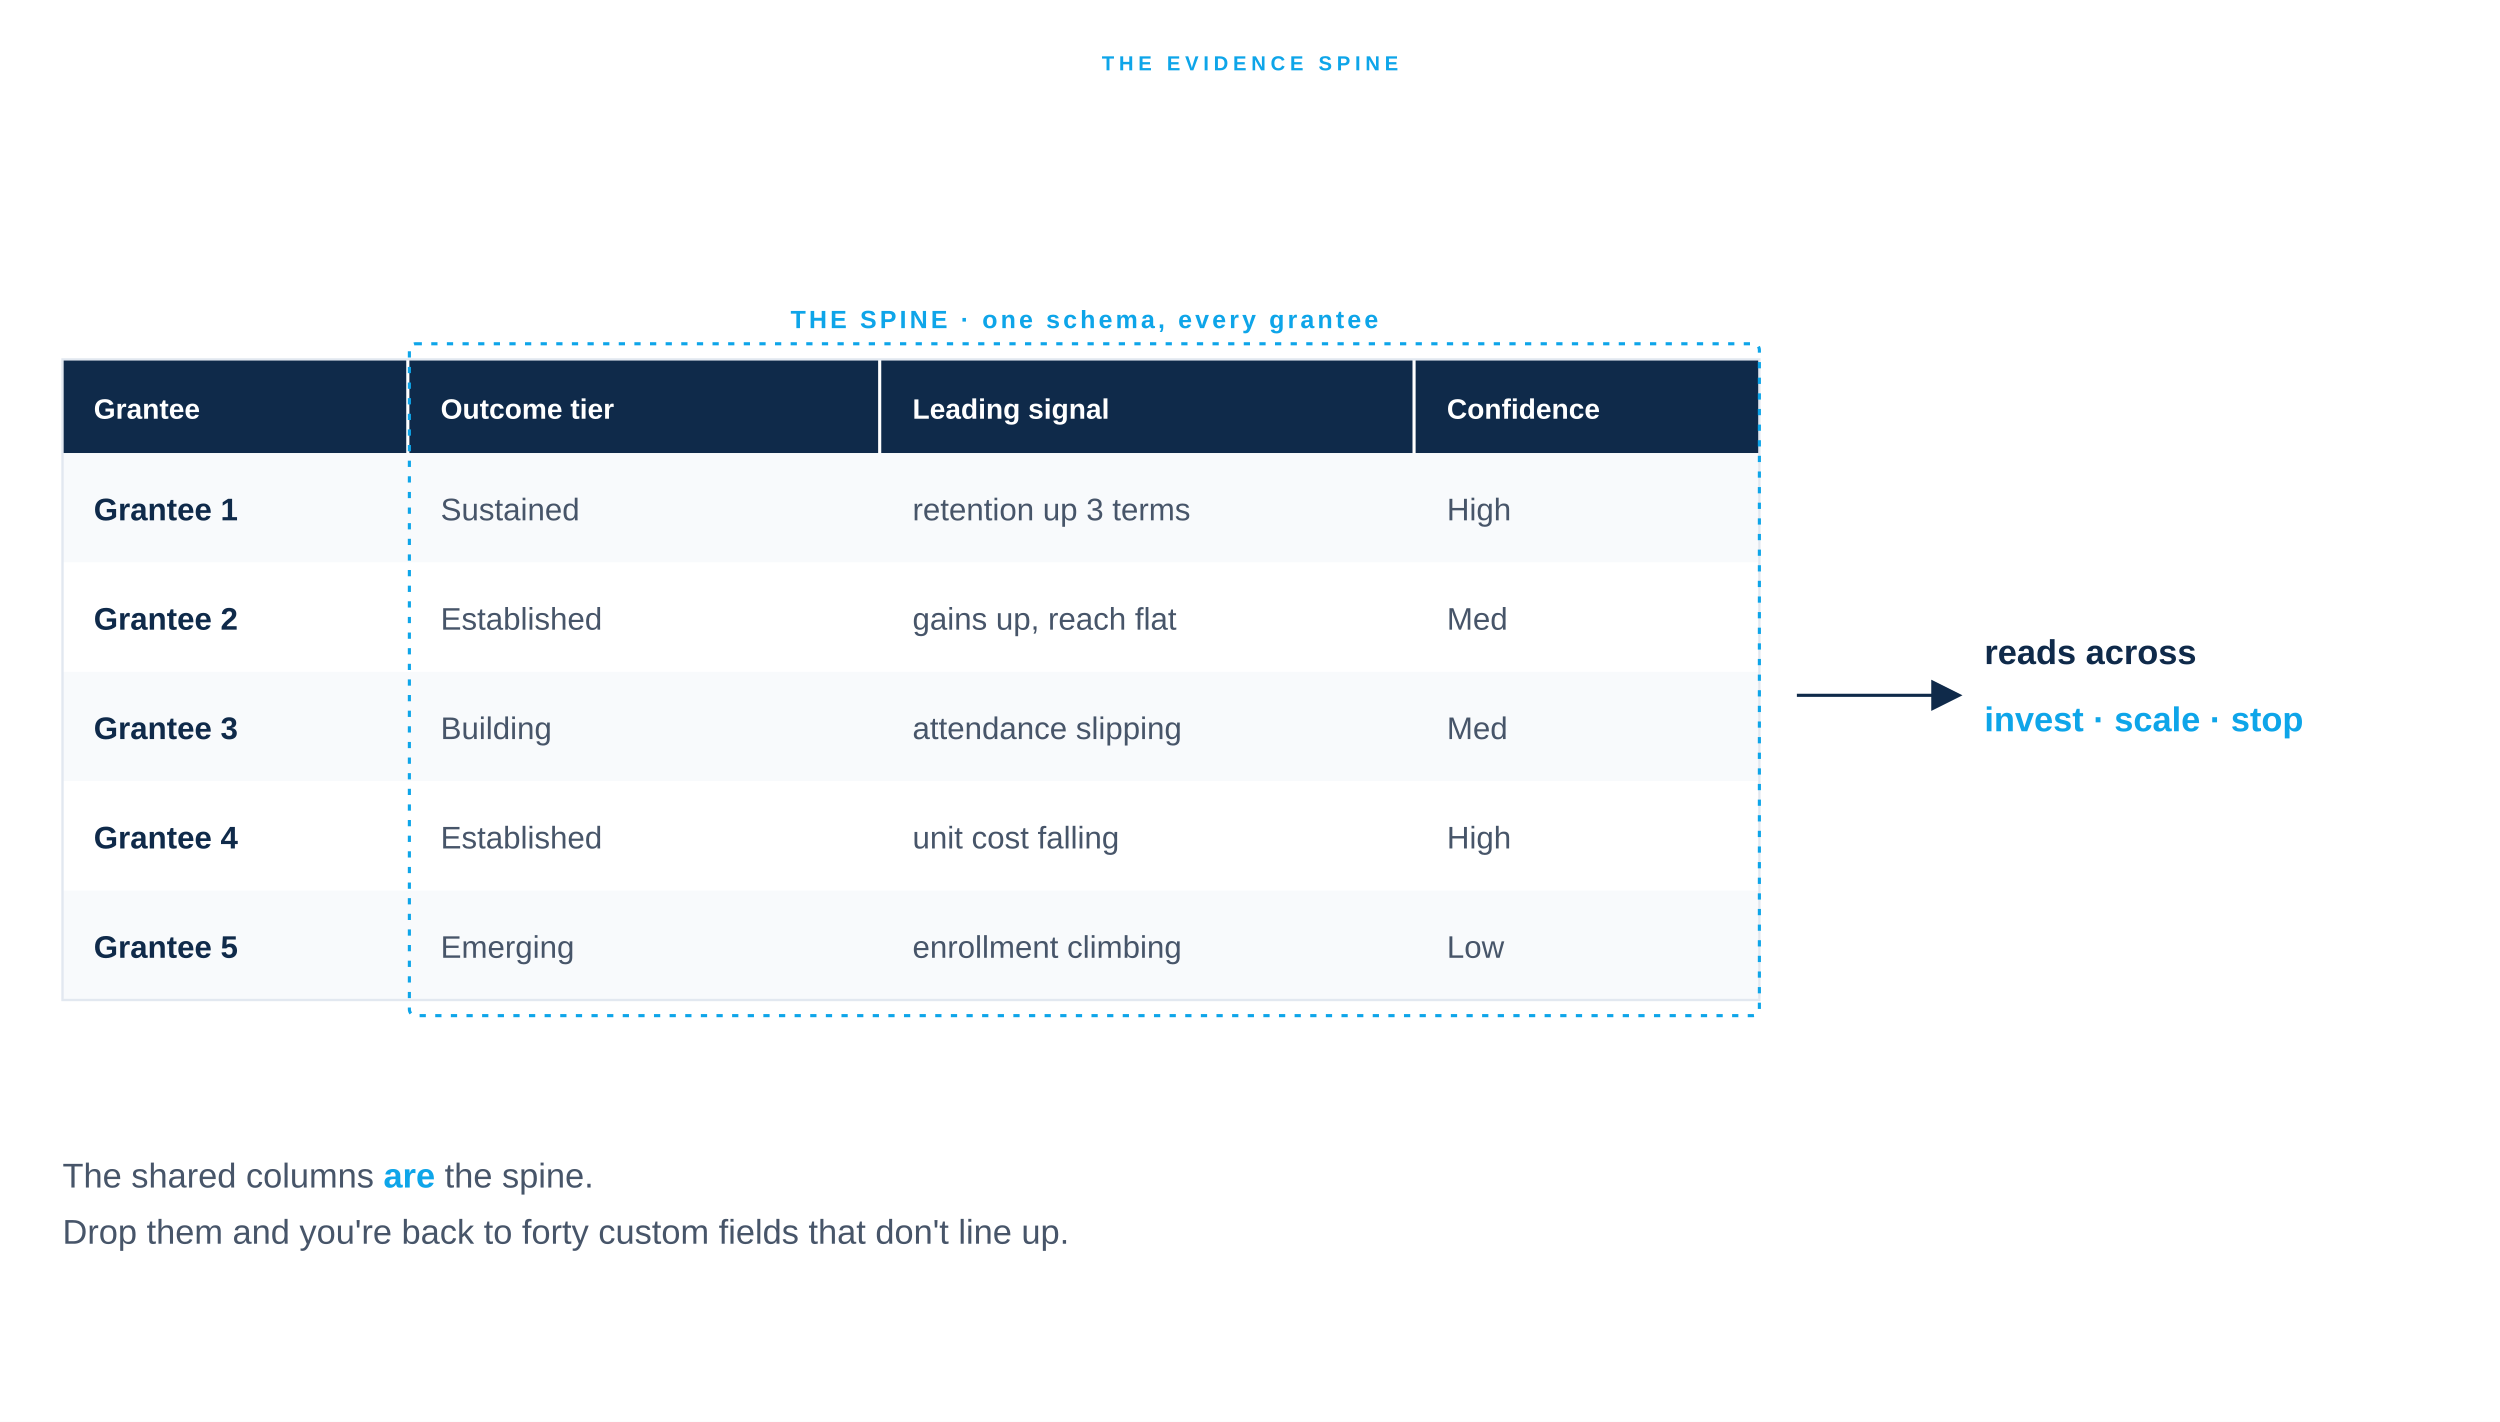
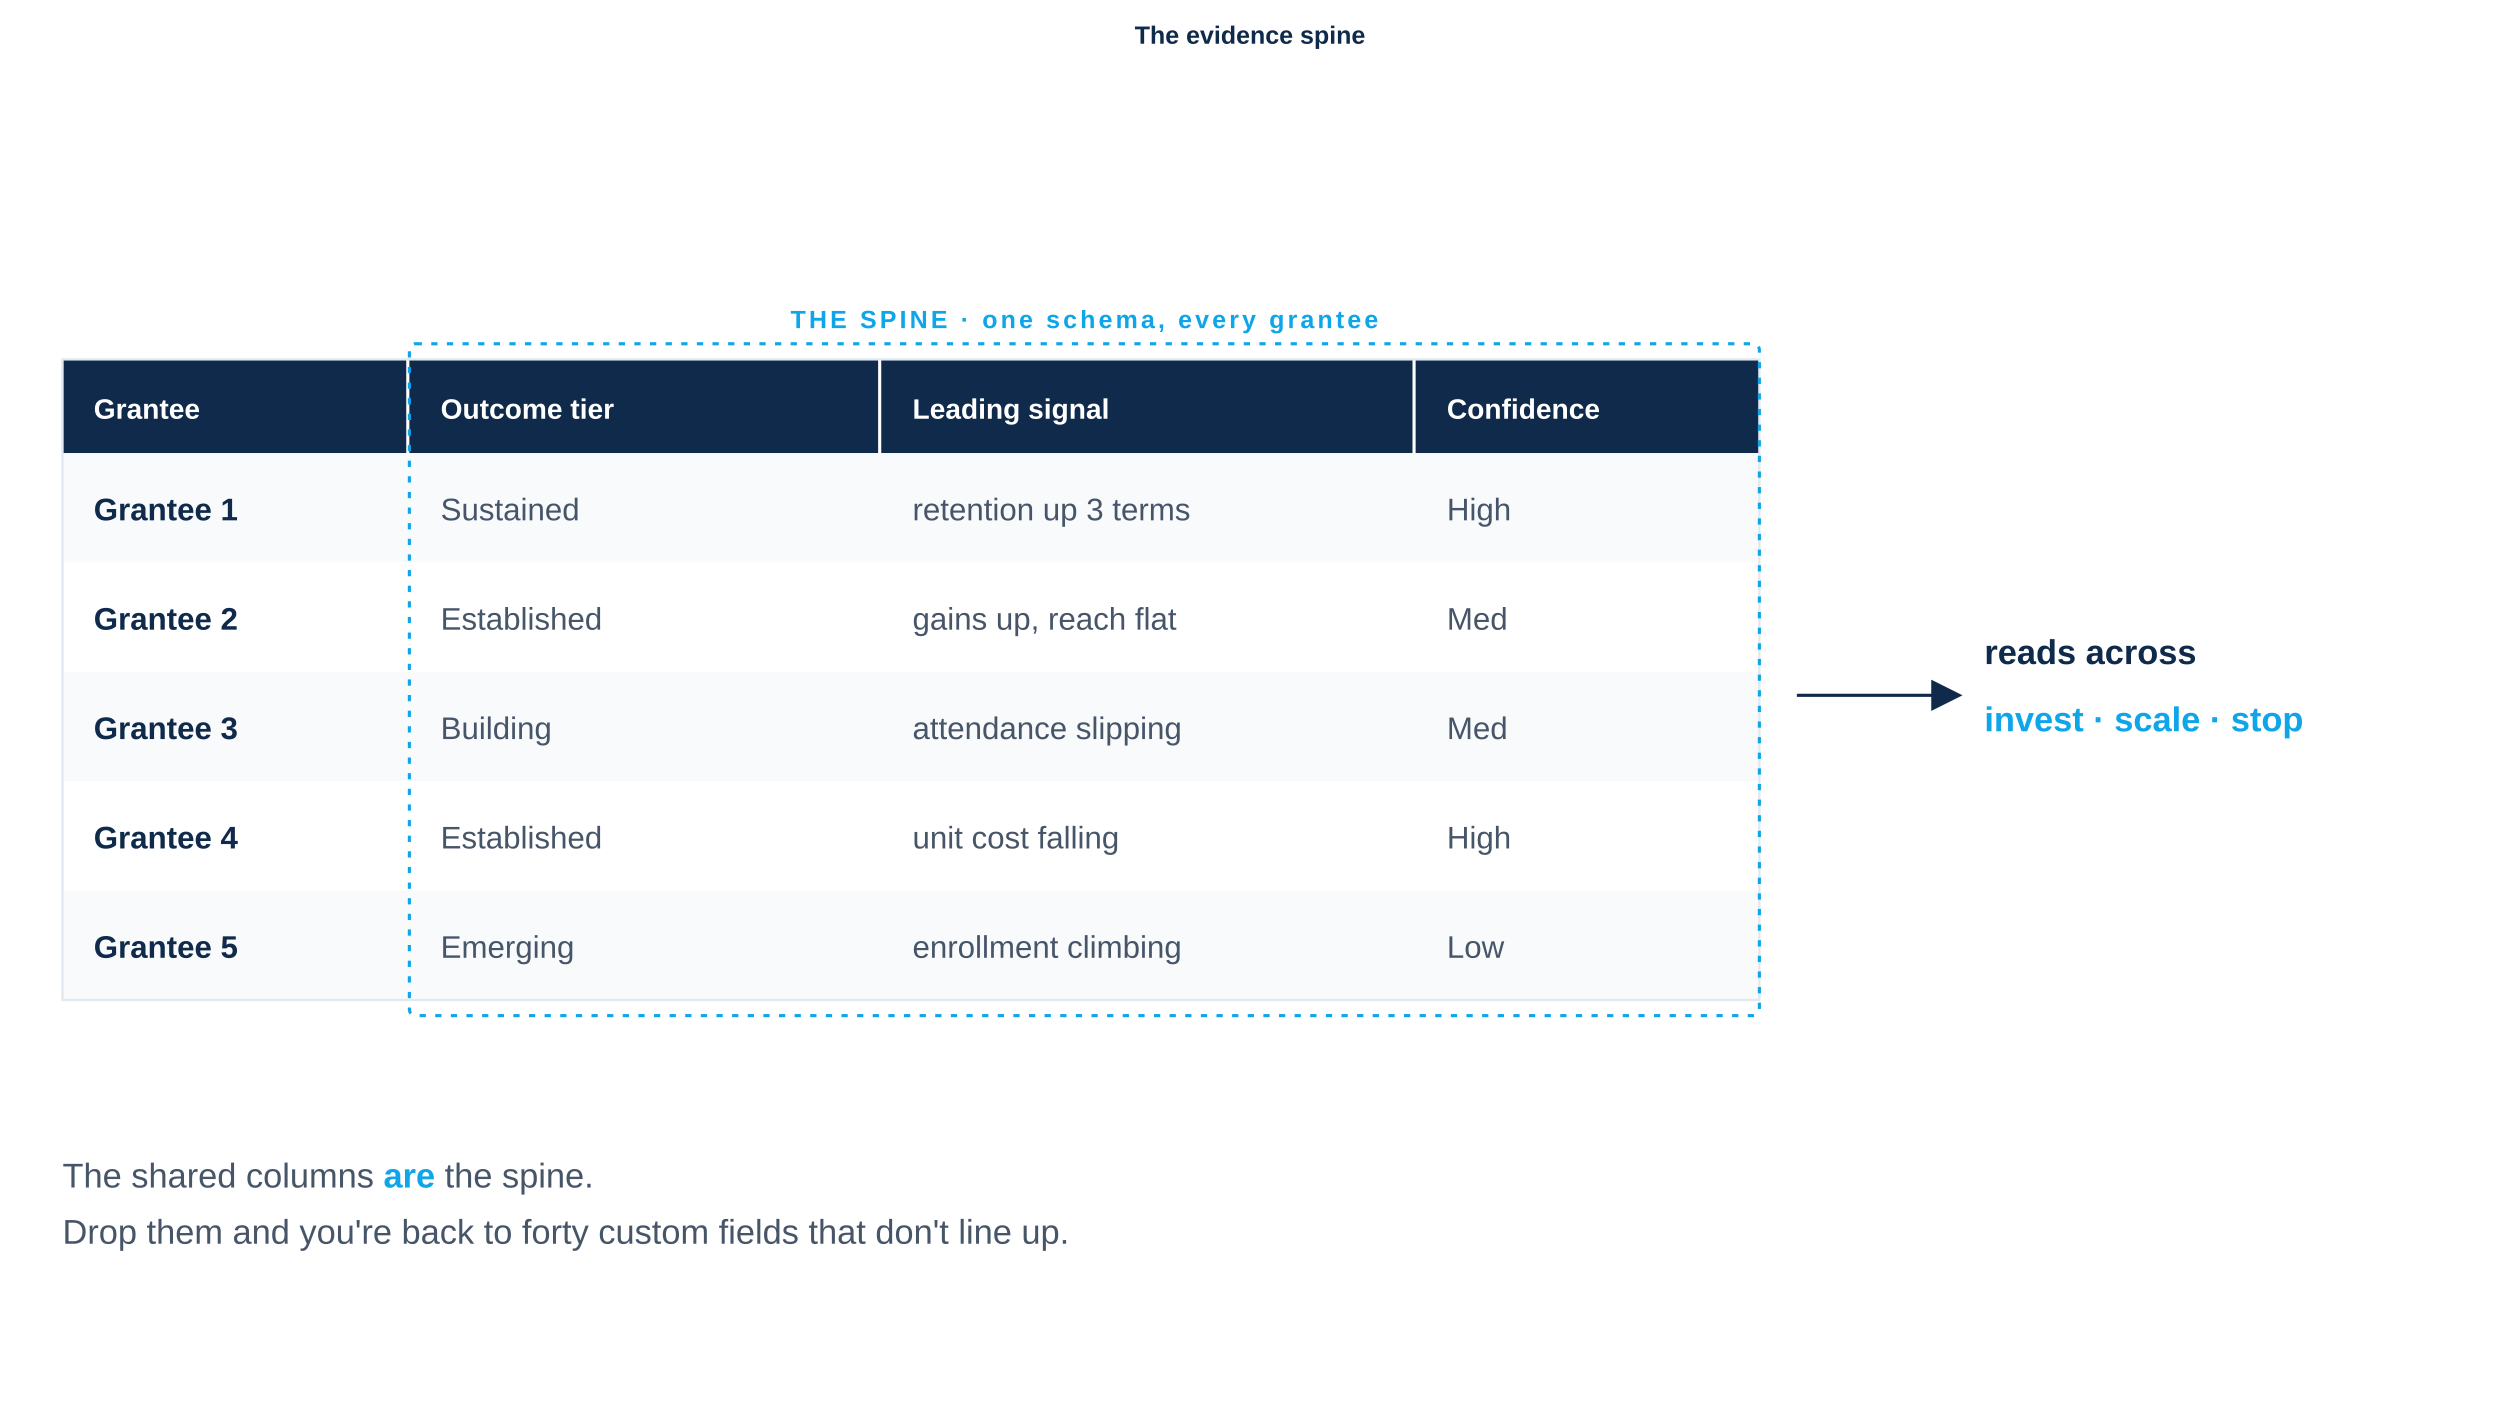
<svg xmlns="http://www.w3.org/2000/svg" viewBox="0 -110 1600 910" role="img" aria-labelledby="t">
  <rect x="0" y="-110" width="1600" height="910" fill="#FFFFFF" />
-   <text x="800" y="-65" font-family="-apple-system, BlinkMacSystemFont, 'Helvetica Neue', Arial, sans-serif" font-size="13" font-weight="600" fill="#0EA5E9" letter-spacing="3" text-anchor="middle">THE EVIDENCE SPINE</text>
+   <text x="800" y="-82" font-family="-apple-system, BlinkMacSystemFont, 'Helvetica Neue', Arial, sans-serif" font-size="16" font-weight="700" fill="#0F2A4A" text-anchor="middle">The evidence spine</text>
  <g font-family="-apple-system, BlinkMacSystemFont, 'Helvetica Neue', Arial, sans-serif">
    <rect x="40" y="120" width="220" height="60" fill="#0F2A4A" />
    <rect x="262" y="120" width="300" height="60" fill="#0F2A4A" />
    <rect x="564" y="120" width="340" height="60" fill="#0F2A4A" />
    <rect x="906" y="120" width="220" height="60" fill="#0F2A4A" />
    <text x="60" y="158" font-size="18" fill="#FFFFFF" font-weight="600">Grantee</text>
    <text x="282" y="158" font-size="18" fill="#FFFFFF" font-weight="600">Outcome tier</text>
    <text x="584" y="158" font-size="18" fill="#FFFFFF" font-weight="600">Leading signal</text>
    <text x="926" y="158" font-size="18" fill="#FFFFFF" font-weight="600">Confidence</text>
    <g font-size="20" fill="#475569">
      <rect x="40" y="180" width="1086" height="70" fill="#F8FAFC" />
      <text x="60" y="223" fill="#0F2A4A" font-weight="600">Grantee 1</text>
      <text x="282" y="223">Sustained</text>
      <text x="584" y="223">retention up 3 terms</text>
      <text x="926" y="223">High</text>
      <rect x="40" y="250" width="1086" height="70" fill="#FFFFFF" />
      <text x="60" y="293" fill="#0F2A4A" font-weight="600">Grantee 2</text>
      <text x="282" y="293">Established</text>
      <text x="584" y="293">gains up, reach flat</text>
      <text x="926" y="293">Med</text>
      <rect x="40" y="320" width="1086" height="70" fill="#F8FAFC" />
      <text x="60" y="363" fill="#0F2A4A" font-weight="600">Grantee 3</text>
      <text x="282" y="363">Building</text>
      <text x="584" y="363">attendance slipping</text>
      <text x="926" y="363">Med</text>
      <rect x="40" y="390" width="1086" height="70" fill="#FFFFFF" />
      <text x="60" y="433" fill="#0F2A4A" font-weight="600">Grantee 4</text>
      <text x="282" y="433">Established</text>
      <text x="584" y="433">unit cost falling</text>
      <text x="926" y="433">High</text>
      <rect x="40" y="460" width="1086" height="70" fill="#F8FAFC" />
      <text x="60" y="503" fill="#0F2A4A" font-weight="600">Grantee 5</text>
      <text x="282" y="503">Emerging</text>
      <text x="584" y="503">enrollment climbing</text>
      <text x="926" y="503">Low</text>
    </g>
    <rect x="40" y="120" width="1086" height="410" fill="none" stroke="#E2E8F0" stroke-width="1.5" />
    <rect x="262" y="110" width="864" height="430" rx="4" fill="none" stroke="#0EA5E9" stroke-width="2" stroke-dasharray="4 6" />
    <text x="694" y="100" font-size="16" letter-spacing="2" fill="#0EA5E9" font-weight="600" text-anchor="middle">THE SPINE  ·  one schema, every grantee</text>
    <path d="M1150 335 L1250 335" stroke="#0F2A4A" stroke-width="2" fill="none" marker-end="url(#a)" />
    <defs>
      <marker id="a" markerWidth="10" markerHeight="10" refX="7" refY="5" orient="auto">
        <path d="M0 0 L10 5 L0 10 z" fill="#0F2A4A" />
      </marker>
    </defs>
    <text x="1270" y="315" font-size="22" fill="#0F2A4A" font-weight="600">reads across</text>
    <text x="1270" y="358" font-size="22" fill="#0EA5E9" font-weight="600">invest · scale · stop</text>
    <text x="40" y="650" font-size="22" fill="#475569">The shared columns <tspan fill="#0EA5E9" font-weight="600">are</tspan> the spine.</text>
    <text x="40" y="686" font-size="22" fill="#475569">Drop them and you're back to forty custom fields that don't line up.</text>
  </g>
</svg>
